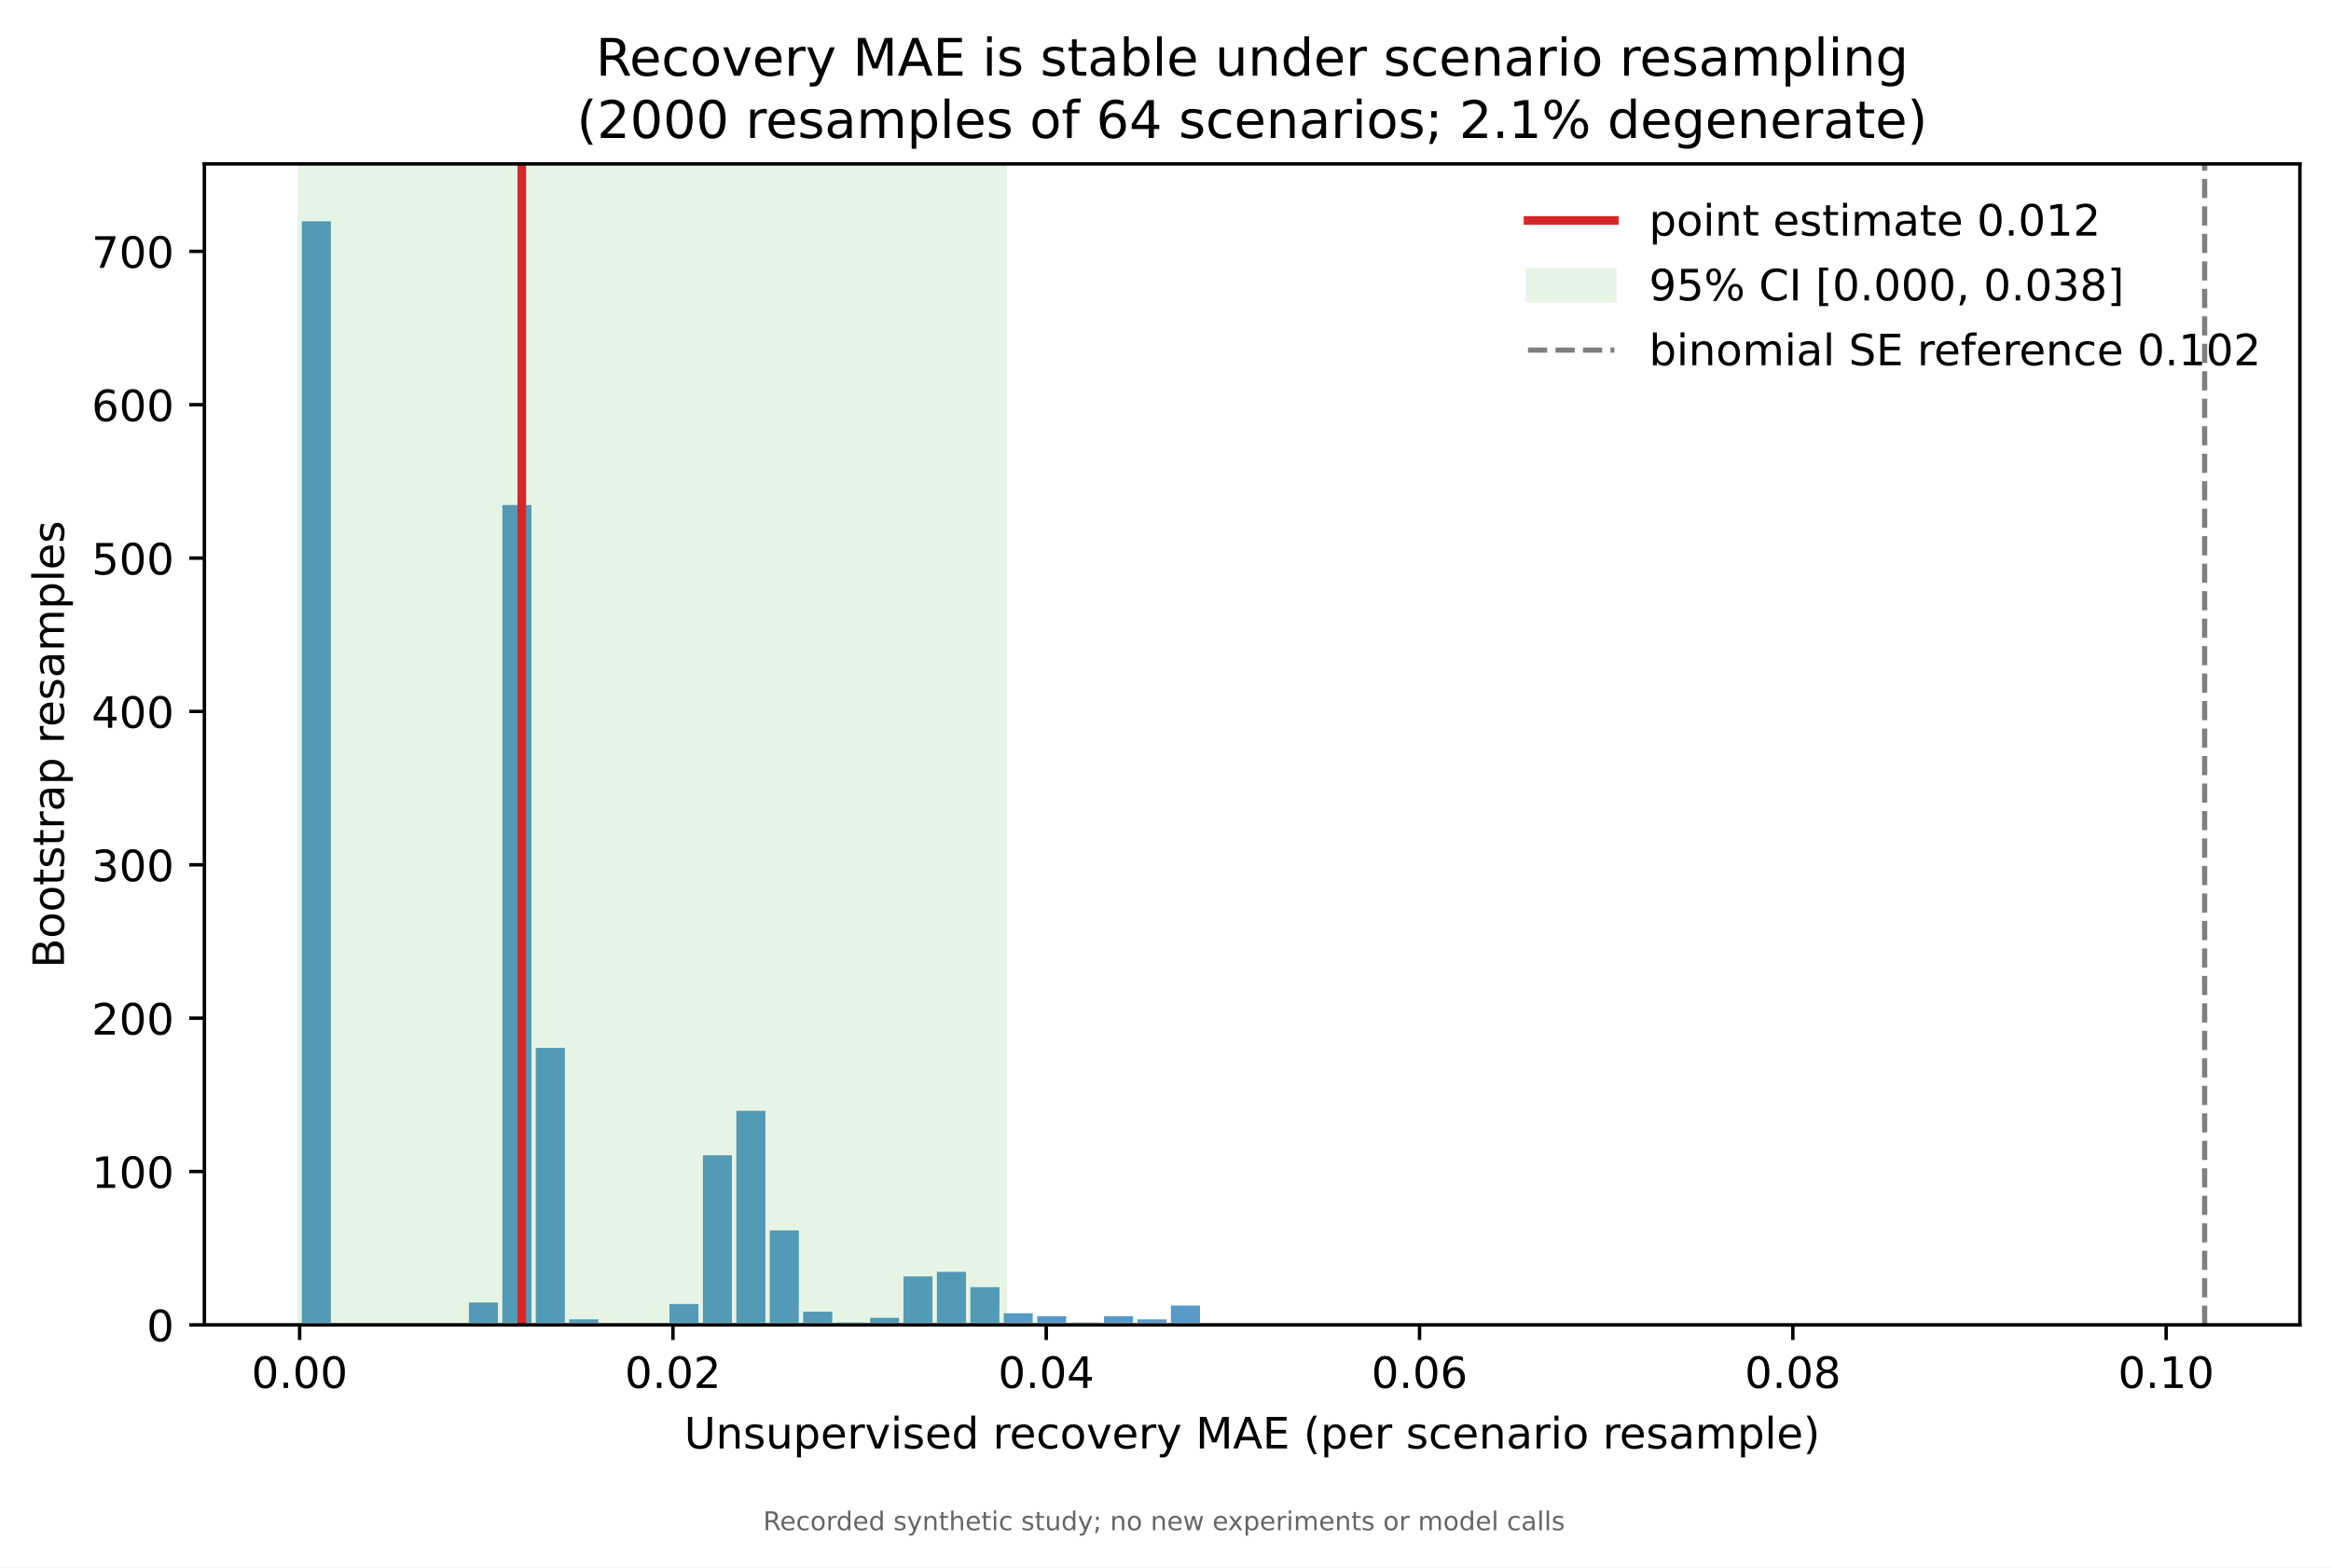
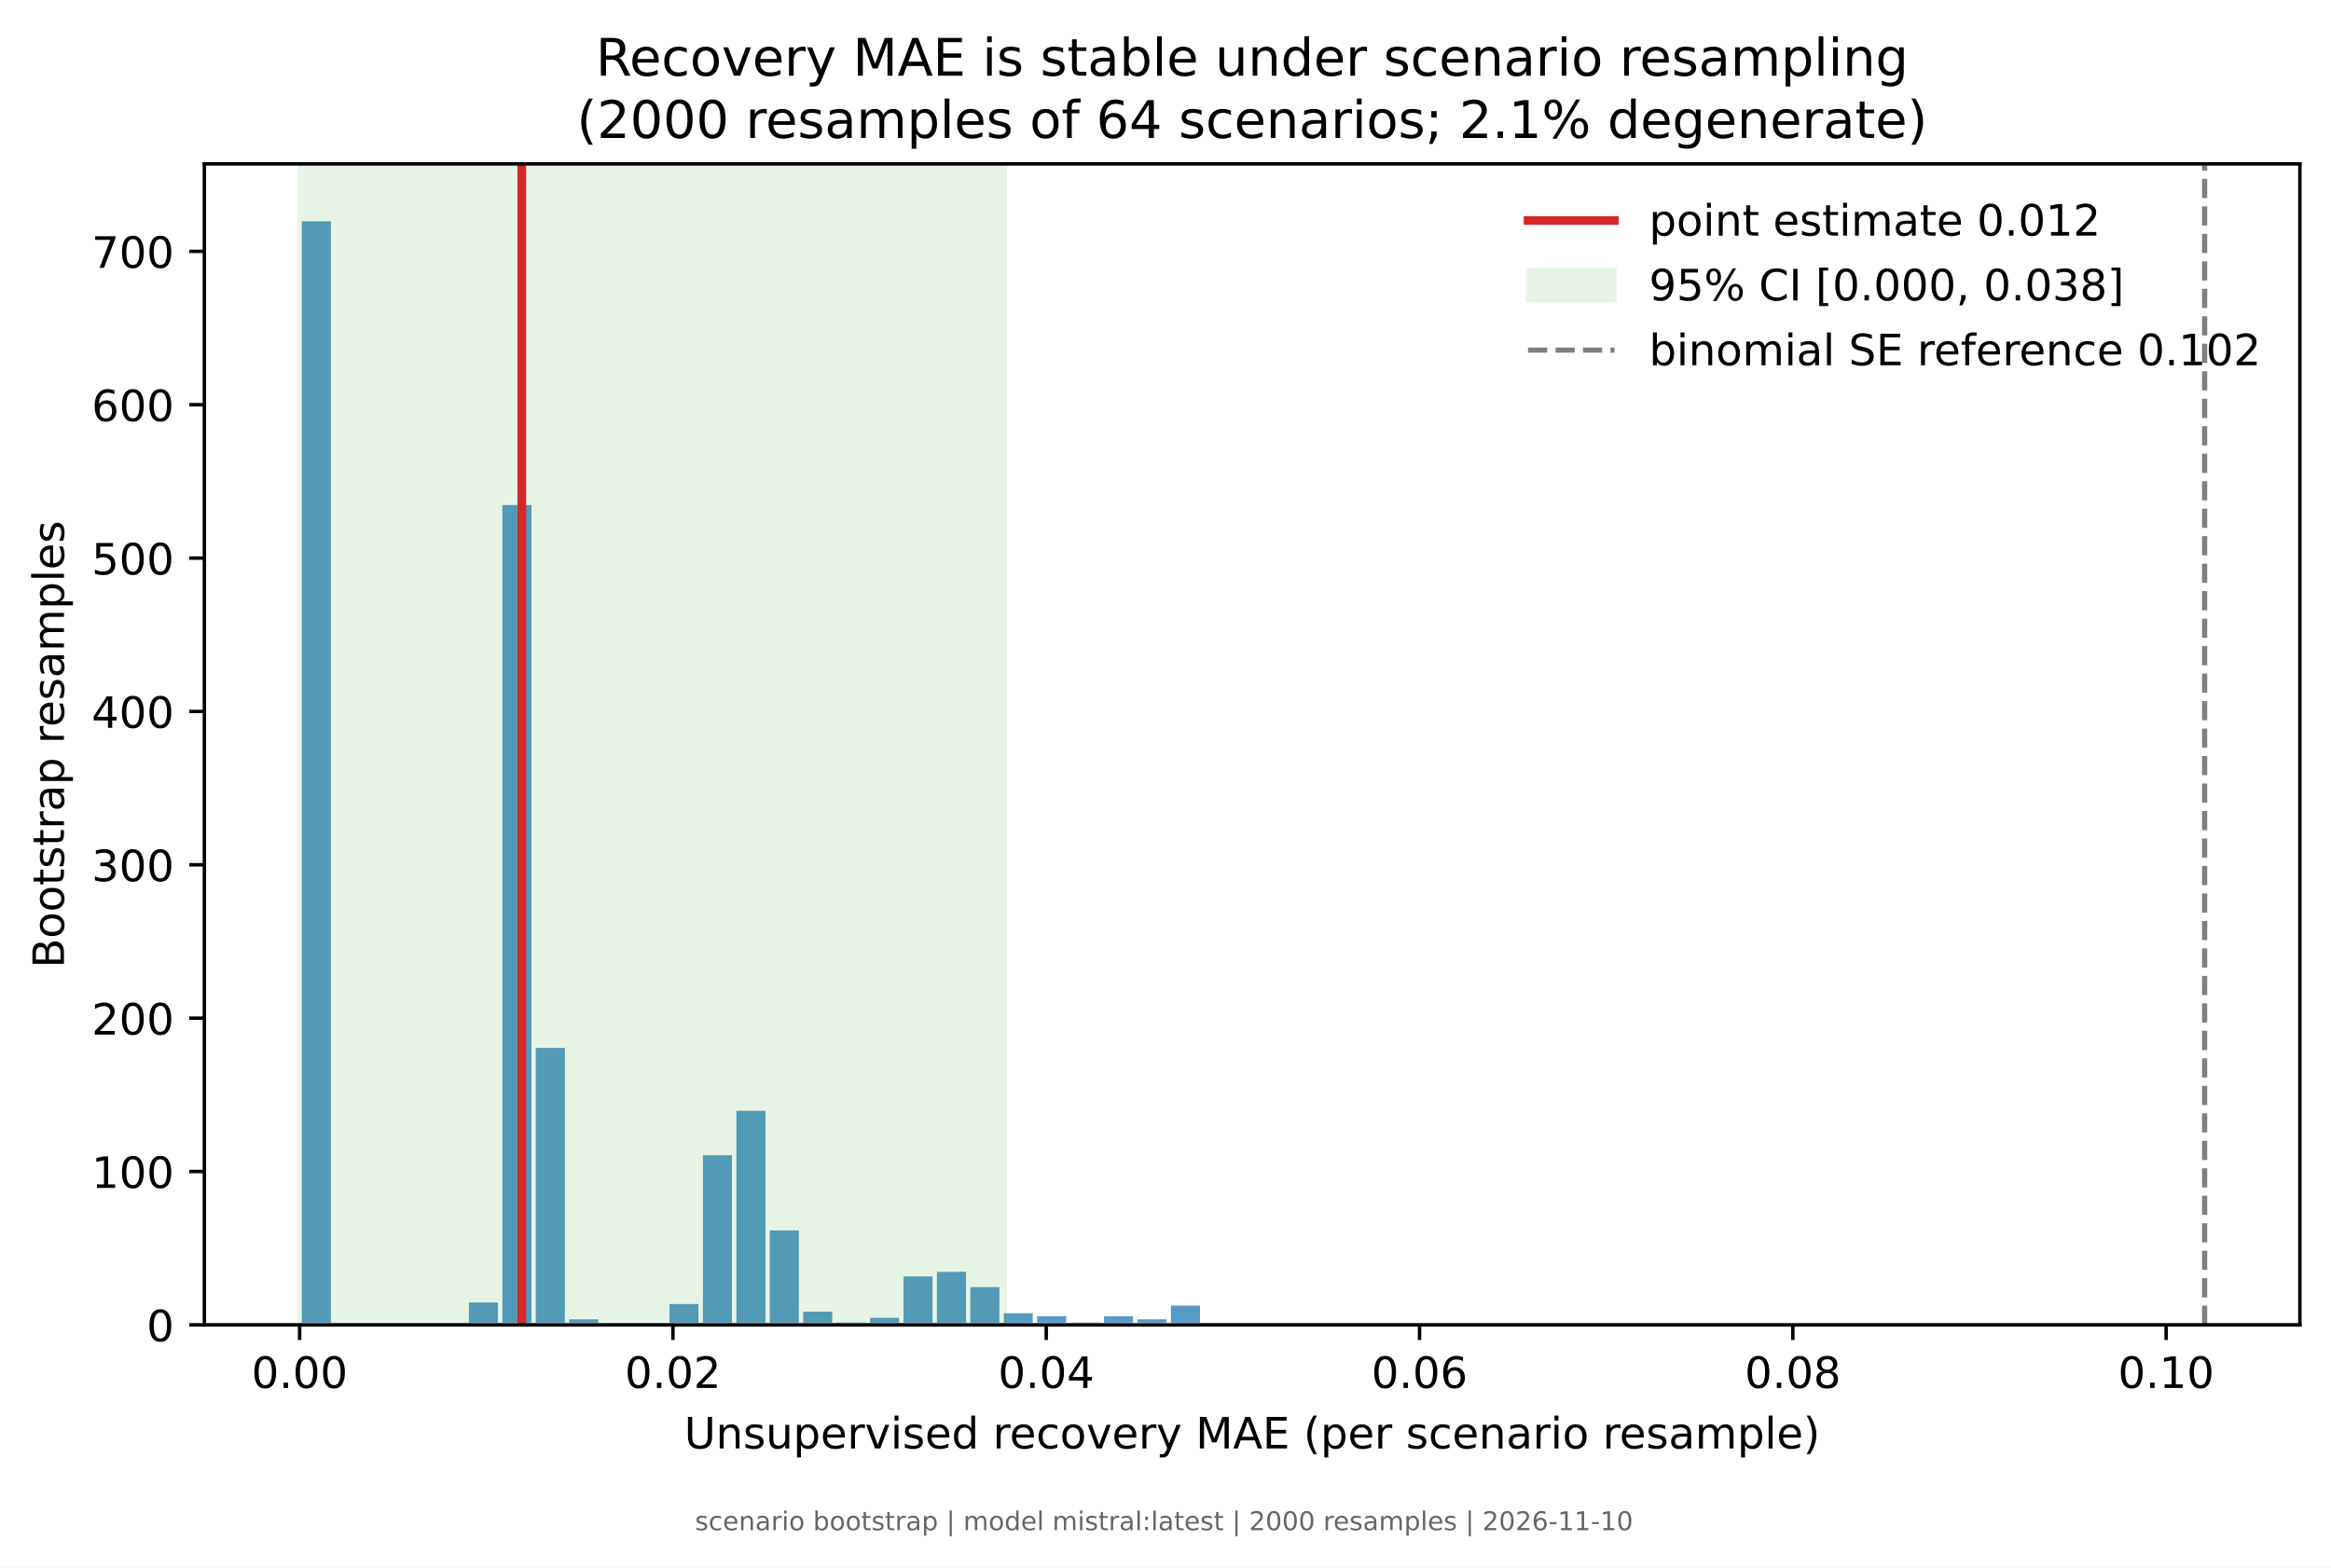
<svg xmlns="http://www.w3.org/2000/svg" xmlns:xlink="http://www.w3.org/1999/xlink" width="539.326pt" height="362.758pt" viewBox="0 0 539.326 362.758" version="1.1">
  <defs>
    <style type="text/css">*{stroke-linejoin: round; stroke-linecap: butt}</style>
  </defs>
  <g id="figure_1">
    <g id="patch_1">
      <path d="M 0 362.758  L 539.326 362.758  L 539.326 0  L 0 0  z " style="fill: #ffffff" />
    </g>
    <g id="axes_1">
      <g id="patch_2">
        <path d="M 47.288 306.594  L 532.126 306.594  L 532.126 37.923  L 47.288 37.923  z " style="fill: #ffffff" />
      </g>
      <g id="patch_3">
        <path d="M 69.326 306.594  L 77.06 306.594  L 77.06 50.716  L 69.326 50.716  z " clip-path="url(#p5f5d67e6b3)" style="fill: #1f77b4; opacity: 0.75; stroke: #ffffff; stroke-linejoin: miter" />
      </g>
      <g id="patch_4">
        <path d="M 77.06 306.594  L 84.794 306.594  L 84.794 306.594  L 77.06 306.594  z " clip-path="url(#p5f5d67e6b3)" style="fill: #1f77b4; opacity: 0.75; stroke: #ffffff; stroke-linejoin: miter" />
      </g>
      <g id="patch_5">
        <path d="M 84.794 306.594  L 92.529 306.594  L 92.529 306.594  L 84.794 306.594  z " clip-path="url(#p5f5d67e6b3)" style="fill: #1f77b4; opacity: 0.75; stroke: #ffffff; stroke-linejoin: miter" />
      </g>
      <g id="patch_6">
        <path d="M 92.529 306.594  L 100.263 306.594  L 100.263 306.594  L 92.529 306.594  z " clip-path="url(#p5f5d67e6b3)" style="fill: #1f77b4; opacity: 0.75; stroke: #ffffff; stroke-linejoin: miter" />
      </g>
      <g id="patch_7">
        <path d="M 100.263 306.594  L 107.997 306.594  L 107.997 306.594  L 100.263 306.594  z " clip-path="url(#p5f5d67e6b3)" style="fill: #1f77b4; opacity: 0.75; stroke: #ffffff; stroke-linejoin: miter" />
      </g>
      <g id="patch_8">
        <path d="M 107.997 306.594  L 115.731 306.594  L 115.731 300.916  L 107.997 300.916  z " clip-path="url(#p5f5d67e6b3)" style="fill: #1f77b4; opacity: 0.75; stroke: #ffffff; stroke-linejoin: miter" />
      </g>
      <g id="patch_9">
        <path d="M 115.731 306.594  L 123.465 306.594  L 123.465 116.372  L 115.731 116.372  z " clip-path="url(#p5f5d67e6b3)" style="fill: #1f77b4; opacity: 0.75; stroke: #ffffff; stroke-linejoin: miter" />
      </g>
      <g id="patch_10">
        <path d="M 123.465 306.594  L 131.199 306.594  L 131.199 242.003  L 123.465 242.003  z " clip-path="url(#p5f5d67e6b3)" style="fill: #1f77b4; opacity: 0.75; stroke: #ffffff; stroke-linejoin: miter" />
      </g>
      <g id="patch_11">
        <path d="M 131.199 306.594  L 138.933 306.594  L 138.933 304.819  L 131.199 304.819  z " clip-path="url(#p5f5d67e6b3)" style="fill: #1f77b4; opacity: 0.75; stroke: #ffffff; stroke-linejoin: miter" />
      </g>
      <g id="patch_12">
        <path d="M 138.933 306.594  L 146.667 306.594  L 146.667 306.239  L 138.933 306.239  z " clip-path="url(#p5f5d67e6b3)" style="fill: #1f77b4; opacity: 0.75; stroke: #ffffff; stroke-linejoin: miter" />
      </g>
      <g id="patch_13">
        <path d="M 146.667 306.594  L 154.401 306.594  L 154.401 306.594  L 146.667 306.594  z " clip-path="url(#p5f5d67e6b3)" style="fill: #1f77b4; opacity: 0.75; stroke: #ffffff; stroke-linejoin: miter" />
      </g>
      <g id="patch_14">
        <path d="M 154.401 306.594  L 162.135 306.594  L 162.135 301.271  L 154.401 301.271  z " clip-path="url(#p5f5d67e6b3)" style="fill: #1f77b4; opacity: 0.75; stroke: #ffffff; stroke-linejoin: miter" />
      </g>
      <g id="patch_15">
        <path d="M 162.135 306.594  L 169.869 306.594  L 169.869 266.846  L 162.135 266.846  z " clip-path="url(#p5f5d67e6b3)" style="fill: #1f77b4; opacity: 0.75; stroke: #ffffff; stroke-linejoin: miter" />
      </g>
      <g id="patch_16">
        <path d="M 169.869 306.594  L 177.603 306.594  L 177.603 256.554  L 169.869 256.554  z " clip-path="url(#p5f5d67e6b3)" style="fill: #1f77b4; opacity: 0.75; stroke: #ffffff; stroke-linejoin: miter" />
      </g>
      <g id="patch_17">
        <path d="M 177.603 306.594  L 185.337 306.594  L 185.337 284.236  L 177.603 284.236  z " clip-path="url(#p5f5d67e6b3)" style="fill: #1f77b4; opacity: 0.75; stroke: #ffffff; stroke-linejoin: miter" />
      </g>
      <g id="patch_18">
        <path d="M 185.337 306.594  L 193.071 306.594  L 193.071 303.045  L 185.337 303.045  z " clip-path="url(#p5f5d67e6b3)" style="fill: #1f77b4; opacity: 0.75; stroke: #ffffff; stroke-linejoin: miter" />
      </g>
      <g id="patch_19">
        <path d="M 193.071 306.594  L 200.805 306.594  L 200.805 305.529  L 193.071 305.529  z " clip-path="url(#p5f5d67e6b3)" style="fill: #1f77b4; opacity: 0.75; stroke: #ffffff; stroke-linejoin: miter" />
      </g>
      <g id="patch_20">
        <path d="M 200.805 306.594  L 208.539 306.594  L 208.539 304.465  L 200.805 304.465  z " clip-path="url(#p5f5d67e6b3)" style="fill: #1f77b4; opacity: 0.75; stroke: #ffffff; stroke-linejoin: miter" />
      </g>
      <g id="patch_21">
        <path d="M 208.539 306.594  L 216.273 306.594  L 216.273 294.882  L 208.539 294.882  z " clip-path="url(#p5f5d67e6b3)" style="fill: #1f77b4; opacity: 0.75; stroke: #ffffff; stroke-linejoin: miter" />
      </g>
      <g id="patch_22">
        <path d="M 216.273 306.594  L 224.007 306.594  L 224.007 293.818  L 216.273 293.818  z " clip-path="url(#p5f5d67e6b3)" style="fill: #1f77b4; opacity: 0.75; stroke: #ffffff; stroke-linejoin: miter" />
      </g>
      <g id="patch_23">
        <path d="M 224.007 306.594  L 231.742 306.594  L 231.742 297.367  L 224.007 297.367  z " clip-path="url(#p5f5d67e6b3)" style="fill: #1f77b4; opacity: 0.75; stroke: #ffffff; stroke-linejoin: miter" />
      </g>
      <g id="patch_24">
        <path d="M 231.742 306.594  L 239.476 306.594  L 239.476 303.4  L 231.742 303.4  z " clip-path="url(#p5f5d67e6b3)" style="fill: #1f77b4; opacity: 0.75; stroke: #ffffff; stroke-linejoin: miter" />
      </g>
      <g id="patch_25">
        <path d="M 239.476 306.594  L 247.21 306.594  L 247.21 304.11  L 239.476 304.11  z " clip-path="url(#p5f5d67e6b3)" style="fill: #1f77b4; opacity: 0.75; stroke: #ffffff; stroke-linejoin: miter" />
      </g>
      <g id="patch_26">
        <path d="M 247.21 306.594  L 254.944 306.594  L 254.944 305.529  L 247.21 305.529  z " clip-path="url(#p5f5d67e6b3)" style="fill: #1f77b4; opacity: 0.75; stroke: #ffffff; stroke-linejoin: miter" />
      </g>
      <g id="patch_27">
        <path d="M 254.944 306.594  L 262.678 306.594  L 262.678 304.11  L 254.944 304.11  z " clip-path="url(#p5f5d67e6b3)" style="fill: #1f77b4; opacity: 0.75; stroke: #ffffff; stroke-linejoin: miter" />
      </g>
      <g id="patch_28">
        <path d="M 262.678 306.594  L 270.412 306.594  L 270.412 304.819  L 262.678 304.819  z " clip-path="url(#p5f5d67e6b3)" style="fill: #1f77b4; opacity: 0.75; stroke: #ffffff; stroke-linejoin: miter" />
      </g>
      <g id="patch_29">
        <path d="M 270.412 306.594  L 278.146 306.594  L 278.146 301.625  L 270.412 301.625  z " clip-path="url(#p5f5d67e6b3)" style="fill: #1f77b4; opacity: 0.75; stroke: #ffffff; stroke-linejoin: miter" />
      </g>
      <g id="patch_30">
        <path d="M 278.146 306.594  L 285.88 306.594  L 285.88 305.884  L 278.146 305.884  z " clip-path="url(#p5f5d67e6b3)" style="fill: #1f77b4; opacity: 0.75; stroke: #ffffff; stroke-linejoin: miter" />
      </g>
      <g id="patch_31">
        <path d="M 285.88 306.594  L 293.614 306.594  L 293.614 306.239  L 285.88 306.239  z " clip-path="url(#p5f5d67e6b3)" style="fill: #1f77b4; opacity: 0.75; stroke: #ffffff; stroke-linejoin: miter" />
      </g>
      <g id="patch_32">
        <path d="M 293.614 306.594  L 301.348 306.594  L 301.348 306.594  L 293.614 306.594  z " clip-path="url(#p5f5d67e6b3)" style="fill: #1f77b4; opacity: 0.75; stroke: #ffffff; stroke-linejoin: miter" />
      </g>
      <g id="patch_33">
        <path d="M 301.348 306.594  L 309.082 306.594  L 309.082 306.594  L 301.348 306.594  z " clip-path="url(#p5f5d67e6b3)" style="fill: #1f77b4; opacity: 0.75; stroke: #ffffff; stroke-linejoin: miter" />
      </g>
      <g id="patch_34">
        <path d="M 309.082 306.594  L 316.816 306.594  L 316.816 306.594  L 309.082 306.594  z " clip-path="url(#p5f5d67e6b3)" style="fill: #1f77b4; opacity: 0.75; stroke: #ffffff; stroke-linejoin: miter" />
      </g>
      <g id="patch_35">
        <path d="M 316.816 306.594  L 324.55 306.594  L 324.55 305.884  L 316.816 305.884  z " clip-path="url(#p5f5d67e6b3)" style="fill: #1f77b4; opacity: 0.75; stroke: #ffffff; stroke-linejoin: miter" />
      </g>
      <g id="patch_36">
        <path d="M 324.55 306.594  L 332.284 306.594  L 332.284 306.594  L 324.55 306.594  z " clip-path="url(#p5f5d67e6b3)" style="fill: #1f77b4; opacity: 0.75; stroke: #ffffff; stroke-linejoin: miter" />
      </g>
      <g id="patch_37">
        <path d="M 332.284 306.594  L 340.018 306.594  L 340.018 306.239  L 332.284 306.239  z " clip-path="url(#p5f5d67e6b3)" style="fill: #1f77b4; opacity: 0.75; stroke: #ffffff; stroke-linejoin: miter" />
      </g>
      <g id="patch_38">
        <path d="M 340.018 306.594  L 347.752 306.594  L 347.752 306.594  L 340.018 306.594  z " clip-path="url(#p5f5d67e6b3)" style="fill: #1f77b4; opacity: 0.75; stroke: #ffffff; stroke-linejoin: miter" />
      </g>
      <g id="patch_39">
        <path d="M 347.752 306.594  L 355.486 306.594  L 355.486 306.594  L 347.752 306.594  z " clip-path="url(#p5f5d67e6b3)" style="fill: #1f77b4; opacity: 0.75; stroke: #ffffff; stroke-linejoin: miter" />
      </g>
      <g id="patch_40">
        <path d="M 355.486 306.594  L 363.221 306.594  L 363.221 306.594  L 355.486 306.594  z " clip-path="url(#p5f5d67e6b3)" style="fill: #1f77b4; opacity: 0.75; stroke: #ffffff; stroke-linejoin: miter" />
      </g>
      <g id="patch_41">
        <path d="M 363.221 306.594  L 370.955 306.594  L 370.955 306.594  L 363.221 306.594  z " clip-path="url(#p5f5d67e6b3)" style="fill: #1f77b4; opacity: 0.75; stroke: #ffffff; stroke-linejoin: miter" />
      </g>
      <g id="patch_42">
        <path d="M 370.955 306.594  L 378.689 306.594  L 378.689 306.239  L 370.955 306.239  z " clip-path="url(#p5f5d67e6b3)" style="fill: #1f77b4; opacity: 0.75; stroke: #ffffff; stroke-linejoin: miter" />
      </g>
      <g id="patch_43">
-         <path d="M 69.326 306.594  L 232.519 306.594  L 232.519 37.923  L 69.326 37.923  z " clip-path="url(#p5f5d67e6b3)" style="fill: #2ca02c; opacity: 0.12; stroke: #2ca02c; stroke-linejoin: miter" />
+         <path d="M 69.326 306.594  L 232.521 306.594  L 232.521 37.923  L 69.326 37.923  z " clip-path="url(#p5f5d67e6b3)" style="fill: #2ca02c; opacity: 0.12; stroke: #2ca02c; stroke-linejoin: miter" />
      </g>
      <g id="matplotlib.axis_1">
        <g id="xtick_1">
          <g id="line2d_1">
            <defs>
              <path id="m8f7843dfd3" d="M 0 0  L 0 3.5  " style="stroke: #000000; stroke-width: 0.8" />
            </defs>
            <g>
              <use xlink:href="#m8f7843dfd3" x="69.326" y="306.594" style="stroke: #000000; stroke-width: 0.8" />
            </g>
          </g>
          <g id="text_1">
            <text style="font-size: 10px; font-family: 'DejaVu Sans', 'Bitstream Vera Sans', 'Computer Modern Sans Serif', 'Lucida Grande', 'Verdana', 'Geneva', 'Lucid', 'Arial', 'Helvetica', 'Avant Garde', sans-serif; text-anchor: middle" x="69.326" y="321.192" transform="rotate(-0 69.32636 321.1916)">0.00</text>
          </g>
        </g>
        <g id="xtick_2">
          <g id="line2d_2">
            <g>
              <use xlink:href="#m8f7843dfd3" x="155.698" y="306.594" style="stroke: #000000; stroke-width: 0.8" />
            </g>
          </g>
          <g id="text_2">
            <text style="font-size: 10px; font-family: 'DejaVu Sans', 'Bitstream Vera Sans', 'Computer Modern Sans Serif', 'Lucida Grande', 'Verdana', 'Geneva', 'Lucid', 'Arial', 'Helvetica', 'Avant Garde', sans-serif; text-anchor: middle" x="155.698" y="321.192" transform="rotate(-0 155.6976 321.1916)">0.02</text>
          </g>
        </g>
        <g id="xtick_3">
          <g id="line2d_3">
            <g>
              <use xlink:href="#m8f7843dfd3" x="242.069" y="306.594" style="stroke: #000000; stroke-width: 0.8" />
            </g>
          </g>
          <g id="text_3">
            <text style="font-size: 10px; font-family: 'DejaVu Sans', 'Bitstream Vera Sans', 'Computer Modern Sans Serif', 'Lucida Grande', 'Verdana', 'Geneva', 'Lucid', 'Arial', 'Helvetica', 'Avant Garde', sans-serif; text-anchor: middle" x="242.069" y="321.192" transform="rotate(-0 242.0689 321.1916)">0.04</text>
          </g>
        </g>
        <g id="xtick_4">
          <g id="line2d_4">
            <g>
              <use xlink:href="#m8f7843dfd3" x="328.44" y="306.594" style="stroke: #000000; stroke-width: 0.8" />
            </g>
          </g>
          <g id="text_4">
            <text style="font-size: 10px; font-family: 'DejaVu Sans', 'Bitstream Vera Sans', 'Computer Modern Sans Serif', 'Lucida Grande', 'Verdana', 'Geneva', 'Lucid', 'Arial', 'Helvetica', 'Avant Garde', sans-serif; text-anchor: middle" x="328.44" y="321.192" transform="rotate(-0 328.4401 321.1916)">0.06</text>
          </g>
        </g>
        <g id="xtick_5">
          <g id="line2d_5">
            <g>
              <use xlink:href="#m8f7843dfd3" x="414.811" y="306.594" style="stroke: #000000; stroke-width: 0.8" />
            </g>
          </g>
          <g id="text_5">
            <text style="font-size: 10px; font-family: 'DejaVu Sans', 'Bitstream Vera Sans', 'Computer Modern Sans Serif', 'Lucida Grande', 'Verdana', 'Geneva', 'Lucid', 'Arial', 'Helvetica', 'Avant Garde', sans-serif; text-anchor: middle" x="414.811" y="321.192" transform="rotate(-0 414.8114 321.1916)">0.08</text>
          </g>
        </g>
        <g id="xtick_6">
          <g id="line2d_6">
            <g>
              <use xlink:href="#m8f7843dfd3" x="501.183" y="306.594" style="stroke: #000000; stroke-width: 0.8" />
            </g>
          </g>
          <g id="text_6">
            <text style="font-size: 10px; font-family: 'DejaVu Sans', 'Bitstream Vera Sans', 'Computer Modern Sans Serif', 'Lucida Grande', 'Verdana', 'Geneva', 'Lucid', 'Arial', 'Helvetica', 'Avant Garde', sans-serif; text-anchor: middle" x="501.183" y="321.192" transform="rotate(-0 501.1827 321.1916)">0.10</text>
          </g>
        </g>
        <g id="text_7">
          <text style="font-size: 10px; font-family: 'DejaVu Sans', 'Bitstream Vera Sans', 'Computer Modern Sans Serif', 'Lucida Grande', 'Verdana', 'Geneva', 'Lucid', 'Arial', 'Helvetica', 'Avant Garde', sans-serif; text-anchor: middle" x="289.707" y="335.192" transform="rotate(-0 289.7071 335.1923)">Unsupervised recovery MAE (per scenario resample)</text>
        </g>
      </g>
      <g id="matplotlib.axis_2">
        <g id="ytick_1">
          <g id="line2d_7">
            <defs>
              <path id="m2f75cdd73d" d="M 0 0  L -3.5 0  " style="stroke: #000000; stroke-width: 0.8" />
            </defs>
            <g>
              <use xlink:href="#m2f75cdd73d" x="47.288" y="306.594" style="stroke: #000000; stroke-width: 0.8" />
            </g>
          </g>
          <g id="text_8">
            <text style="font-size: 10px; font-family: 'DejaVu Sans', 'Bitstream Vera Sans', 'Computer Modern Sans Serif', 'Lucida Grande', 'Verdana', 'Geneva', 'Lucid', 'Arial', 'Helvetica', 'Avant Garde', sans-serif; text-anchor: end" x="40.288" y="310.393" transform="rotate(-0 40.28828 310.3927)">0</text>
          </g>
        </g>
        <g id="ytick_2">
          <g id="line2d_8">
            <g>
              <use xlink:href="#m2f75cdd73d" x="47.288" y="271.105" style="stroke: #000000; stroke-width: 0.8" />
            </g>
          </g>
          <g id="text_9">
            <text style="font-size: 10px; font-family: 'DejaVu Sans', 'Bitstream Vera Sans', 'Computer Modern Sans Serif', 'Lucida Grande', 'Verdana', 'Geneva', 'Lucid', 'Arial', 'Helvetica', 'Avant Garde', sans-serif; text-anchor: end" x="40.288" y="274.903" transform="rotate(-0 40.28828 274.9035)">100</text>
          </g>
        </g>
        <g id="ytick_3">
          <g id="line2d_9">
            <g>
              <use xlink:href="#m2f75cdd73d" x="47.288" y="235.615" style="stroke: #000000; stroke-width: 0.8" />
            </g>
          </g>
          <g id="text_10">
            <text style="font-size: 10px; font-family: 'DejaVu Sans', 'Bitstream Vera Sans', 'Computer Modern Sans Serif', 'Lucida Grande', 'Verdana', 'Geneva', 'Lucid', 'Arial', 'Helvetica', 'Avant Garde', sans-serif; text-anchor: end" x="40.288" y="239.414" transform="rotate(-0 40.28828 239.4142)">200</text>
          </g>
        </g>
        <g id="ytick_4">
          <g id="line2d_10">
            <g>
              <use xlink:href="#m2f75cdd73d" x="47.288" y="200.126" style="stroke: #000000; stroke-width: 0.8" />
            </g>
          </g>
          <g id="text_11">
            <text style="font-size: 10px; font-family: 'DejaVu Sans', 'Bitstream Vera Sans', 'Computer Modern Sans Serif', 'Lucida Grande', 'Verdana', 'Geneva', 'Lucid', 'Arial', 'Helvetica', 'Avant Garde', sans-serif; text-anchor: end" x="40.288" y="203.925" transform="rotate(-0 40.28828 203.925)">300</text>
          </g>
        </g>
        <g id="ytick_5">
          <g id="line2d_11">
            <g>
              <use xlink:href="#m2f75cdd73d" x="47.288" y="164.637" style="stroke: #000000; stroke-width: 0.8" />
            </g>
          </g>
          <g id="text_12">
            <text style="font-size: 10px; font-family: 'DejaVu Sans', 'Bitstream Vera Sans', 'Computer Modern Sans Serif', 'Lucida Grande', 'Verdana', 'Geneva', 'Lucid', 'Arial', 'Helvetica', 'Avant Garde', sans-serif; text-anchor: end" x="40.288" y="168.436" transform="rotate(-0 40.28828 168.4358)">400</text>
          </g>
        </g>
        <g id="ytick_6">
          <g id="line2d_12">
            <g>
              <use xlink:href="#m2f75cdd73d" x="47.288" y="129.148" style="stroke: #000000; stroke-width: 0.8" />
            </g>
          </g>
          <g id="text_13">
            <text style="font-size: 10px; font-family: 'DejaVu Sans', 'Bitstream Vera Sans', 'Computer Modern Sans Serif', 'Lucida Grande', 'Verdana', 'Geneva', 'Lucid', 'Arial', 'Helvetica', 'Avant Garde', sans-serif; text-anchor: end" x="40.288" y="132.947" transform="rotate(-0 40.28828 132.9465)">500</text>
          </g>
        </g>
        <g id="ytick_7">
          <g id="line2d_13">
            <g>
              <use xlink:href="#m2f75cdd73d" x="47.288" y="93.658" style="stroke: #000000; stroke-width: 0.8" />
            </g>
          </g>
          <g id="text_14">
            <text style="font-size: 10px; font-family: 'DejaVu Sans', 'Bitstream Vera Sans', 'Computer Modern Sans Serif', 'Lucida Grande', 'Verdana', 'Geneva', 'Lucid', 'Arial', 'Helvetica', 'Avant Garde', sans-serif; text-anchor: end" x="40.288" y="97.457" transform="rotate(-0 40.28828 97.45727)">600</text>
          </g>
        </g>
        <g id="ytick_8">
          <g id="line2d_14">
            <g>
              <use xlink:href="#m2f75cdd73d" x="47.288" y="58.169" style="stroke: #000000; stroke-width: 0.8" />
            </g>
          </g>
          <g id="text_15">
            <text style="font-size: 10px; font-family: 'DejaVu Sans', 'Bitstream Vera Sans', 'Computer Modern Sans Serif', 'Lucida Grande', 'Verdana', 'Geneva', 'Lucid', 'Arial', 'Helvetica', 'Avant Garde', sans-serif; text-anchor: end" x="40.288" y="61.968" transform="rotate(-0 40.28828 61.96802)">700</text>
          </g>
        </g>
        <g id="text_16">
          <text style="font-size: 10px; font-family: 'DejaVu Sans', 'Bitstream Vera Sans', 'Computer Modern Sans Serif', 'Lucida Grande', 'Verdana', 'Geneva', 'Lucid', 'Arial', 'Helvetica', 'Avant Garde', sans-serif; text-anchor: middle" x="14.798" y="172.258" transform="rotate(-90 14.79844 172.2582)">Bootstrap resamples</text>
        </g>
      </g>
      <g id="line2d_15">
        <path d="M 120.725 306.594  L 120.725 37.923  " clip-path="url(#p5f5d67e6b3)" style="fill: none; stroke: #d62728; stroke-width: 2; stroke-linecap: square" />
      </g>
      <g id="line2d_16">
        <path d="M 510.088 306.594  L 510.088 37.923  " clip-path="url(#p5f5d67e6b3)" style="fill: none; stroke-dasharray: 4.44,1.92; stroke-dashoffset: 0; stroke: #7f7f7f; stroke-width: 1.2" />
      </g>
      <g id="patch_44">
        <path d="M 47.288 306.594  L 47.288 37.923  " style="fill: none; stroke: #000000; stroke-width: 0.8; stroke-linejoin: miter; stroke-linecap: square" />
      </g>
      <g id="patch_45">
        <path d="M 532.126 306.594  L 532.126 37.923  " style="fill: none; stroke: #000000; stroke-width: 0.8; stroke-linejoin: miter; stroke-linecap: square" />
      </g>
      <g id="patch_46">
        <path d="M 47.288 306.594  L 532.126 306.594  " style="fill: none; stroke: #000000; stroke-width: 0.8; stroke-linejoin: miter; stroke-linecap: square" />
      </g>
      <g id="patch_47">
        <path d="M 47.288 37.923  L 532.126 37.923  " style="fill: none; stroke: #000000; stroke-width: 0.8; stroke-linejoin: miter; stroke-linecap: square" />
      </g>
      <g id="text_17">
        <text style="font-size: 12px; font-family: 'DejaVu Sans', 'Bitstream Vera Sans', 'Computer Modern Sans Serif', 'Lucida Grande', 'Verdana', 'Geneva', 'Lucid', 'Arial', 'Helvetica', 'Avant Garde', sans-serif" transform="translate(137.8546 17.5193)">Recovery MAE is stable under scenario resampling</text>
        <text style="font-size: 12px; font-family: 'DejaVu Sans', 'Bitstream Vera Sans', 'Computer Modern Sans Serif', 'Lucida Grande', 'Verdana', 'Geneva', 'Lucid', 'Arial', 'Helvetica', 'Avant Garde', sans-serif" transform="translate(133.4549 31.92258)">(2000 resamples of 64 scenarios; 2.1% degenerate)</text>
      </g>
      <g id="legend_1">
        <g id="line2d_17">
          <path d="M 353.538 51.021  L 363.538 51.021  L 373.538 51.021  " style="fill: none; stroke: #d62728; stroke-width: 2; stroke-linecap: square" />
        </g>
        <g id="text_18">
          <text style="font-size: 10px; font-family: 'DejaVu Sans', 'Bitstream Vera Sans', 'Computer Modern Sans Serif', 'Lucida Grande', 'Verdana', 'Geneva', 'Lucid', 'Arial', 'Helvetica', 'Avant Garde', sans-serif; text-anchor: start" x="381.538" y="54.521" transform="rotate(-0 381.5384 54.52102)">point estimate 0.012</text>
        </g>
        <g id="patch_48">
          <path d="M 353.538 69.522  L 373.538 69.522  L 373.538 62.522  L 353.538 62.522  z " style="fill: #2ca02c; opacity: 0.12; stroke: #2ca02c; stroke-linejoin: miter" />
        </g>
        <g id="text_19">
          <text style="font-size: 10px; font-family: 'DejaVu Sans', 'Bitstream Vera Sans', 'Computer Modern Sans Serif', 'Lucida Grande', 'Verdana', 'Geneva', 'Lucid', 'Arial', 'Helvetica', 'Avant Garde', sans-serif; text-anchor: start" x="381.538" y="69.522" transform="rotate(-0 381.5384 69.5218)">95% CI [0.000, 0.038]</text>
        </g>
        <g id="line2d_18">
          <path d="M 353.538 81.023  L 363.538 81.023  L 373.538 81.023  " style="fill: none; stroke-dasharray: 4.44,1.92; stroke-dashoffset: 0; stroke: #7f7f7f; stroke-width: 1.2" />
        </g>
        <g id="text_20">
          <text style="font-size: 10px; font-family: 'DejaVu Sans', 'Bitstream Vera Sans', 'Computer Modern Sans Serif', 'Lucida Grande', 'Verdana', 'Geneva', 'Lucid', 'Arial', 'Helvetica', 'Avant Garde', sans-serif; text-anchor: start" x="381.538" y="84.523" transform="rotate(-0 381.5384 84.52258)">binomial SE reference 0.102</text>
        </g>
      </g>
    </g>
    <g id="text_21">
-       <text style="font-size: 6px; font-family: 'DejaVu Sans', 'Bitstream Vera Sans', 'Computer Modern Sans Serif', 'Lucida Grande', 'Verdana', 'Geneva', 'Lucid', 'Arial', 'Helvetica', 'Avant Garde', sans-serif; text-anchor: middle; fill: #666666" x="269.326" y="354.116" transform="rotate(-0 269.3259 354.1162)">Recorded synthetic study; no new experiments or model calls</text>
+       <text style="font-size: 6px; font-family: 'DejaVu Sans', 'Bitstream Vera Sans', 'Computer Modern Sans Serif', 'Lucida Grande', 'Verdana', 'Geneva', 'Lucid', 'Arial', 'Helvetica', 'Avant Garde', sans-serif; text-anchor: middle; fill: #666666" x="269.326" y="354.116" transform="rotate(-0 269.3259 354.1162)">scenario bootstrap | model mistral:latest | 2000 resamples | 2026-11-10</text>
    </g>
  </g>
  <defs>
    <clipPath id="p5f5d67e6b3">
      <rect x="47.288" y="37.923" width="484.838" height="268.671" />
    </clipPath>
  </defs>
</svg>
